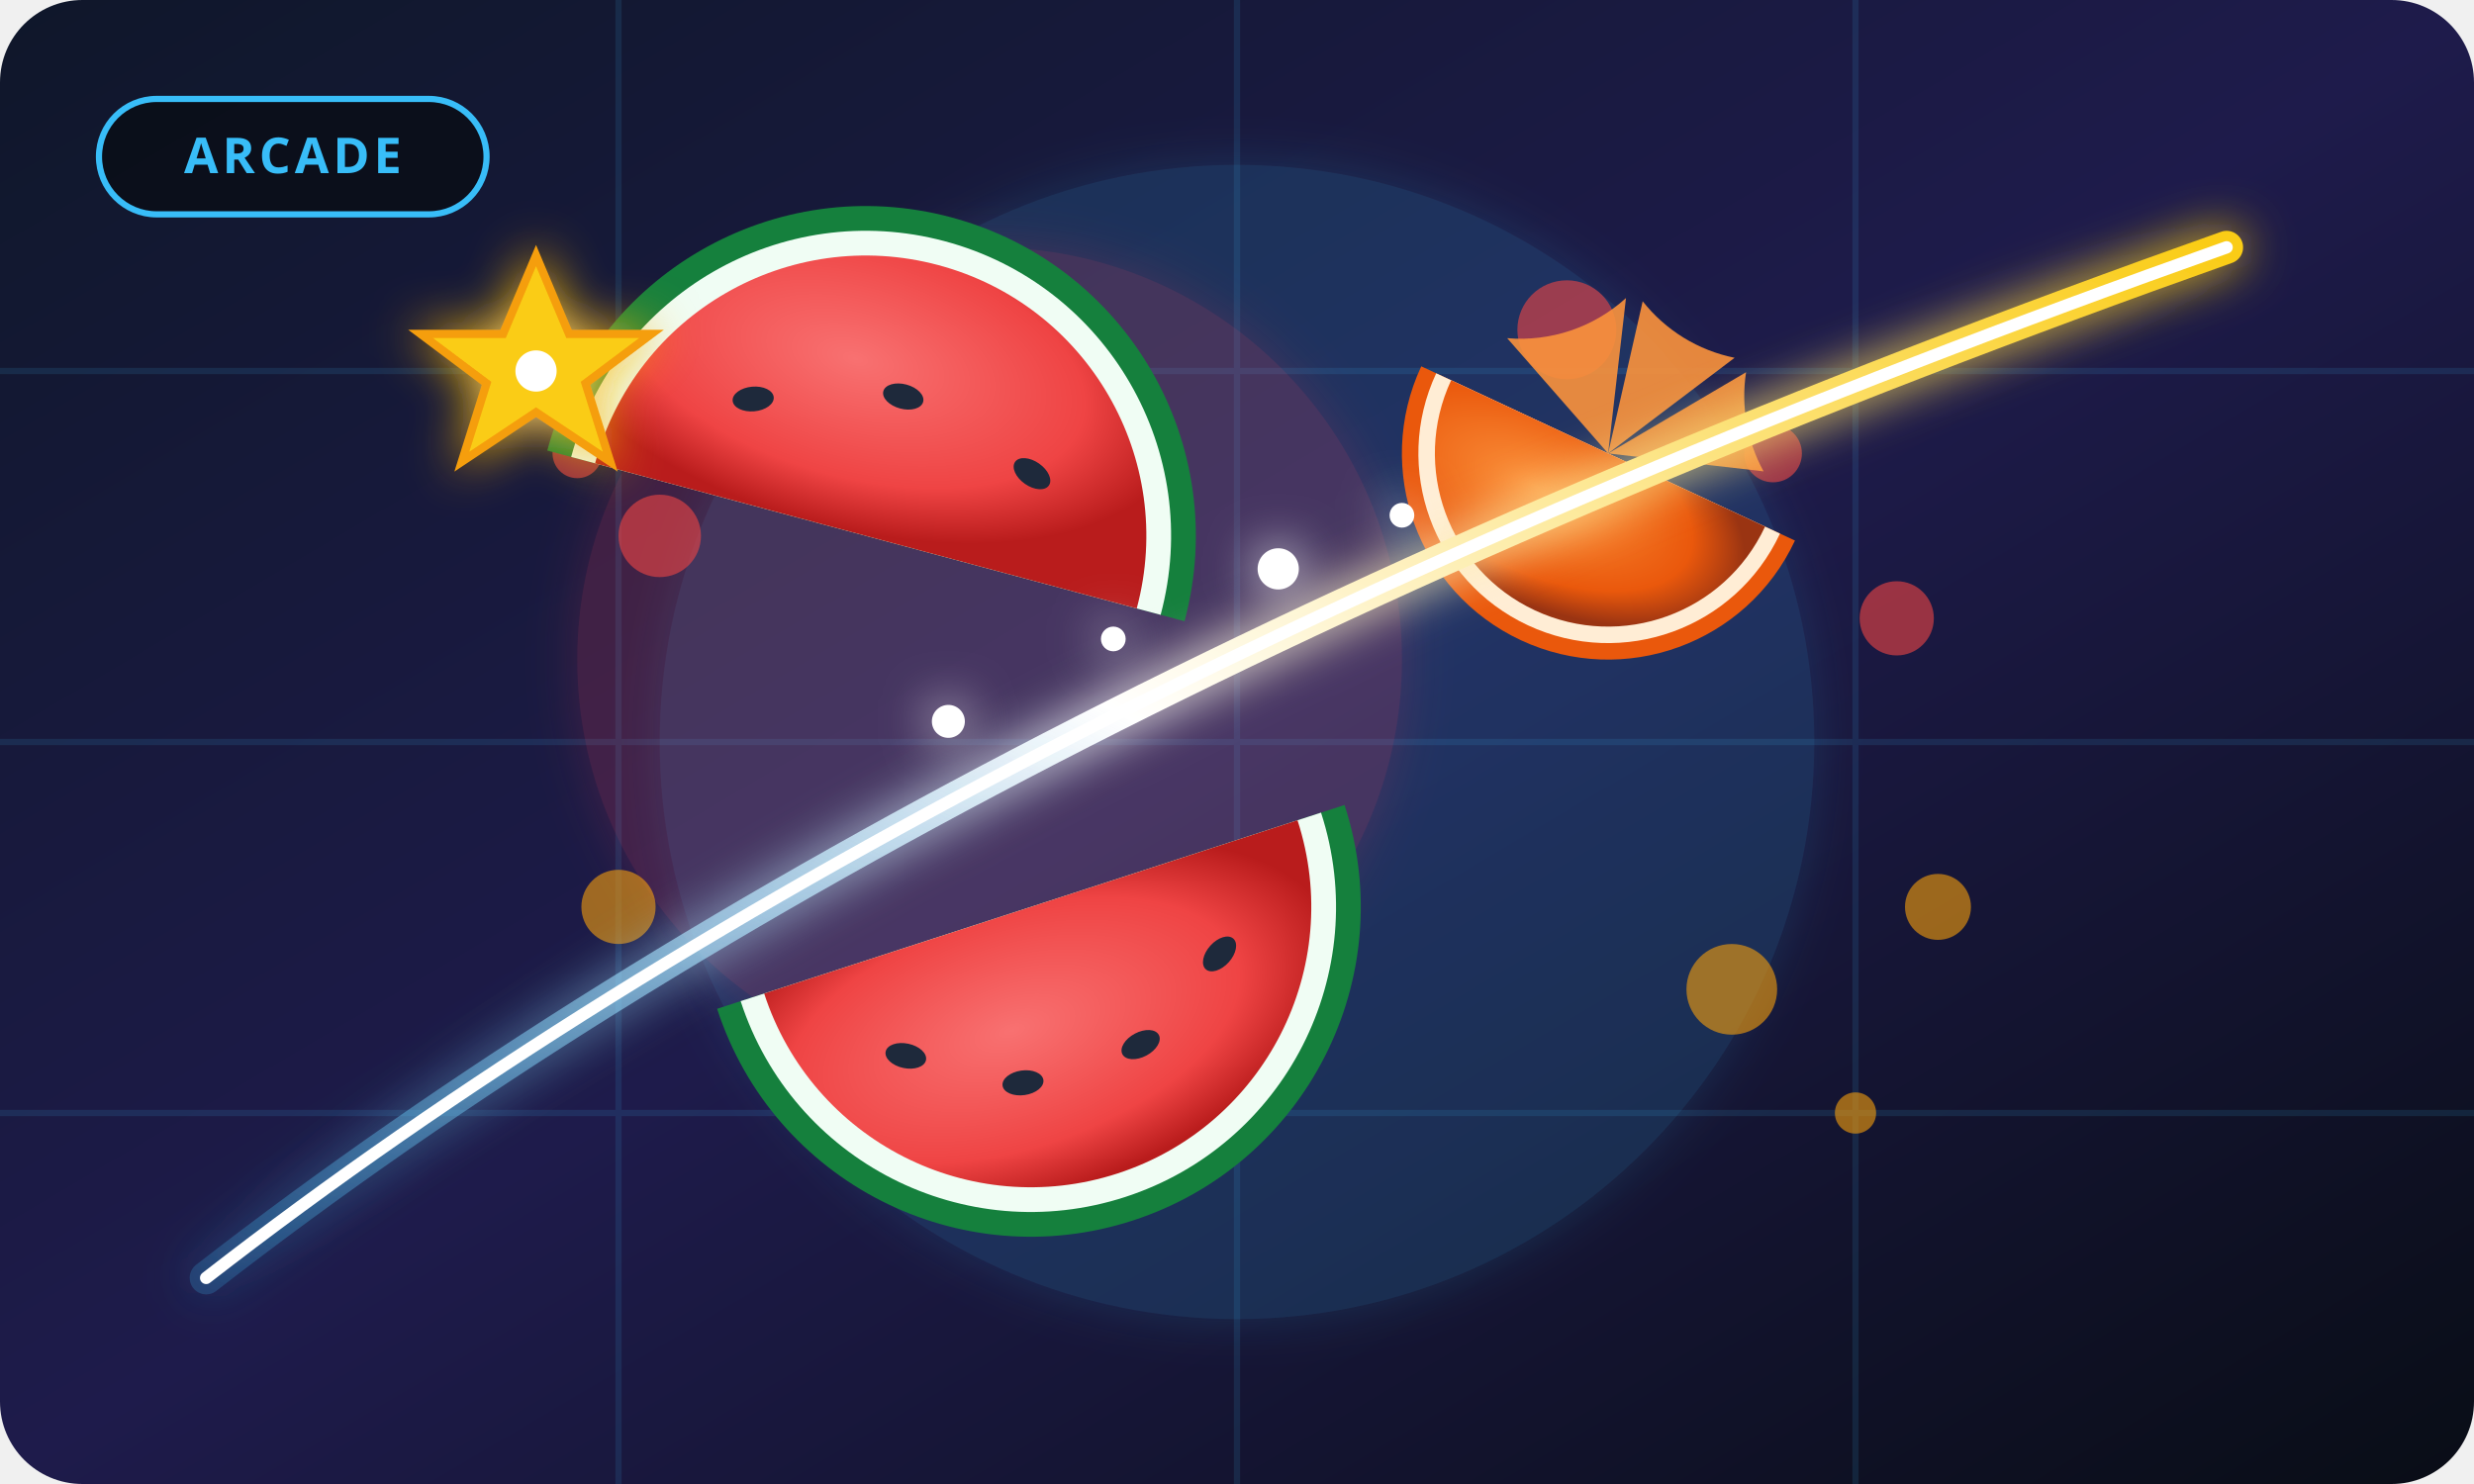
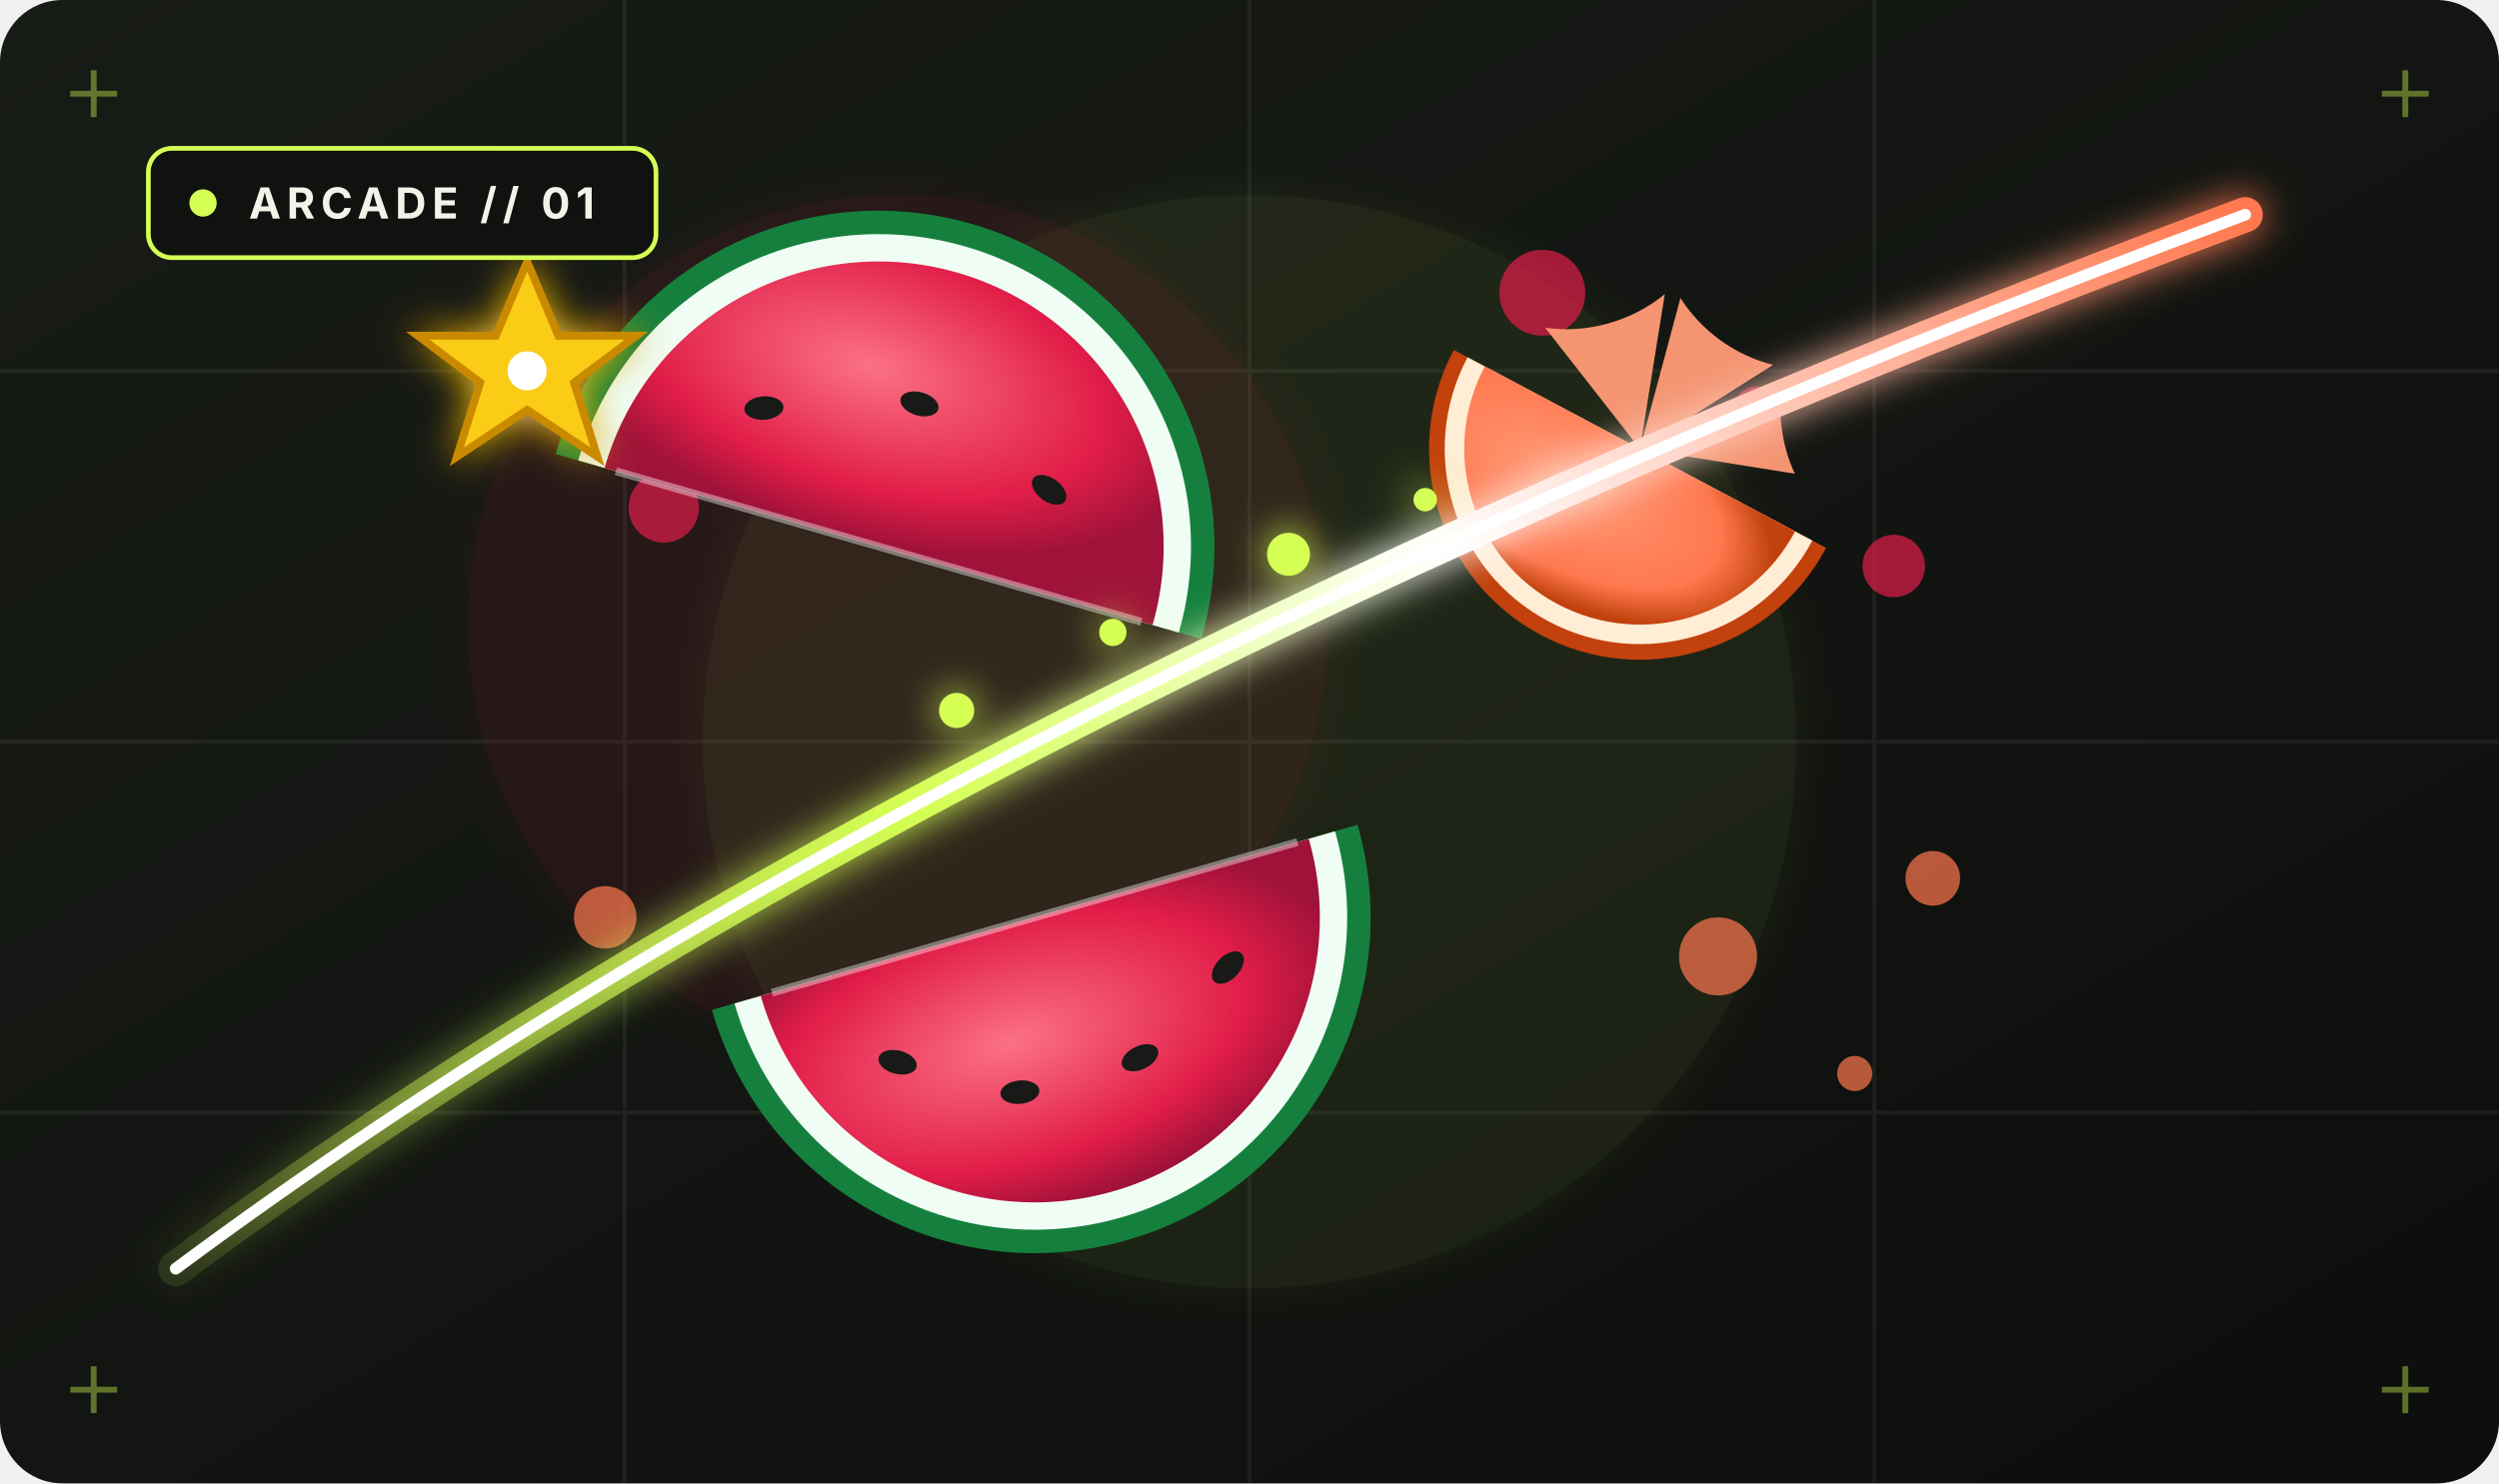
- <svg xmlns="http://www.w3.org/2000/svg" viewBox="0 0 600 360" width="100%" height="100%">
+ <svg xmlns="http://www.w3.org/2000/svg" viewBox="0 0 640 380" width="100%" height="100%">
  <defs>
-     <linearGradient id="bgGrad" x1="0%" y1="0%" x2="100%" y2="100%">
-       <stop offset="0%" stop-color="#0f172a" />
-       <stop offset="50%" stop-color="#1e1b4b" />
-       <stop offset="100%" stop-color="#090d16" />
+     <linearGradient id="cardBg" x1="0%" y1="0%" x2="100%" y2="100%">
+       <stop offset="0%" stop-color="#181c16" />
+       <stop offset="50%" stop-color="#121511" />
+       <stop offset="100%" stop-color="#0c0e0b" />
    </linearGradient>
-     <linearGradient id="bladeGrad" x1="0%" y1="100%" x2="100%" y2="0%">
-       <stop offset="0%" stop-color="#38bdf8" stop-opacity="0.2" />
-       <stop offset="50%" stop-color="#ffffff" />
-       <stop offset="100%" stop-color="#facc15" />
+     <linearGradient id="limeBlade" x1="0%" y1="100%" x2="100%" y2="0%">
+       <stop offset="0%" stop-color="#d5ff55" stop-opacity="0.1" />
+       <stop offset="40%" stop-color="#d5ff55" />
+       <stop offset="65%" stop-color="#ffffff" />
+       <stop offset="100%" stop-color="#ff784f" />
    </linearGradient>
-     <radialGradient id="melonGrad" cx="40%" cy="40%" r="60%">
-       <stop offset="0%" stop-color="#f87171" />
-       <stop offset="70%" stop-color="#ef4444" />
-       <stop offset="100%" stop-color="#b91c1c" />
+     <radialGradient id="melonFlesh" cx="40%" cy="40%" r="60%">
+       <stop offset="0%" stop-color="#fb7185" />
+       <stop offset="70%" stop-color="#e11d48" />
+       <stop offset="100%" stop-color="#9f1239" />
    </radialGradient>
-     <radialGradient id="orangeGrad" cx="35%" cy="35%" r="65%">
-       <stop offset="0%" stop-color="#fb923c" />
-       <stop offset="75%" stop-color="#ea580c" />
-       <stop offset="100%" stop-color="#9a3412" />
+     <radialGradient id="orangeFlesh" cx="35%" cy="35%" r="65%">
+       <stop offset="0%" stop-color="#ff9a76" />
+       <stop offset="75%" stop-color="#ff784f" />
+       <stop offset="100%" stop-color="#c2410c" />
    </radialGradient>
-     <filter id="neonGlow" x="-30%" y="-30%" width="160%" height="160%">
-       <feGaussianBlur stdDeviation="6" result="blur" />
+     <filter id="bladeGlow" x="-20%" y="-20%" width="140%" height="140%">
+       <feGaussianBlur stdDeviation="5" result="blur" />
      <feMerge>
        <feMergeNode in="blur" />
        <feMergeNode in="SourceGraphic" />
      </feMerge>
    </filter>
  </defs>
-   <rect width="600" height="360" rx="20" fill="url(#bgGrad)" />
-   <g opacity="0.12" stroke="#38bdf8" stroke-width="1.5">
-     <line x1="0" y1="90" x2="600" y2="90" />
-     <line x1="0" y1="180" x2="600" y2="180" />
-     <line x1="0" y1="270" x2="600" y2="270" />
-     <line x1="150" y1="0" x2="150" y2="360" />
-     <line x1="300" y1="0" x2="300" y2="360" />
-     <line x1="450" y1="0" x2="450" y2="360" />
+   <rect width="640" height="380" rx="16" fill="url(#cardBg)" />
+   <g opacity="0.06" stroke="#f4f2e9" stroke-width="1">
+     <line x1="0" y1="95" x2="640" y2="95" />
+     <line x1="0" y1="190" x2="640" y2="190" />
+     <line x1="0" y1="285" x2="640" y2="285" />
+     <line x1="160" y1="0" x2="160" y2="380" />
+     <line x1="320" y1="0" x2="320" y2="380" />
+     <line x1="480" y1="0" x2="480" y2="380" />
  </g>
-   <circle cx="300" cy="180" r="140" fill="#38bdf8" opacity="0.15" filter="url(#neonGlow)" />
-   <circle cx="240" cy="160" r="100" fill="#f43f5e" opacity="0.18" filter="url(#neonGlow)" />
-   <g fill="#ef4444" opacity="0.6">
-     <circle cx="160" cy="130" r="10" />
-     <circle cx="140" cy="110" r="6" />
-     <circle cx="190" cy="90" r="8" />
-     <circle cx="380" cy="80" r="12" />
-     <circle cx="430" cy="110" r="7" />
-     <circle cx="460" cy="150" r="9" />
+   <g stroke="#d5ff55" stroke-width="1.5" opacity="0.4">
+     <line x1="24" y1="18" x2="24" y2="30" />
+     <line x1="18" y1="24" x2="30" y2="24" />
+     <line x1="616" y1="18" x2="616" y2="30" />
+     <line x1="610" y1="24" x2="622" y2="24" />
+     <line x1="24" y1="350" x2="24" y2="362" />
+     <line x1="18" y1="356" x2="30" y2="356" />
+     <line x1="616" y1="350" x2="616" y2="362" />
+     <line x1="610" y1="356" x2="622" y2="356" />
  </g>
-   <g fill="#f59e0b" opacity="0.6">
-     <circle cx="420" cy="240" r="11" />
-     <circle cx="470" cy="220" r="8" />
-     <circle cx="450" cy="270" r="5" />
-     <circle cx="150" cy="220" r="9" />
+   <circle cx="320" cy="190" r="140" fill="#d5ff55" opacity="0.07" filter="url(#bladeGlow)" />
+   <circle cx="230" cy="160" r="110" fill="#e11d48" opacity="0.09" filter="url(#bladeGlow)" />
+   <g fill="#e11d48" opacity="0.7">
+     <circle cx="170" cy="130" r="9" />
+     <circle cx="145" cy="105" r="5" />
+     <circle cx="205" cy="85" r="7" />
+     <circle cx="395" cy="75" r="11" />
+     <circle cx="450" cy="105" r="6" />
+     <circle cx="485" cy="145" r="8" />
  </g>
-   <g transform="translate(390, 110) rotate(25)">
-     <path d="M -50 0 A 50 50 0 0 0 50 0 Z" fill="#ea580c" />
-     <path d="M -46 0 A 46 46 0 0 0 46 0 Z" fill="#ffedd5" />
-     <path d="M -42 0 A 42 42 0 0 0 42 0 Z" fill="url(#orangeGrad)" />
-     <path d="M 0 0 L -34 -15 A 38 38 0 0 0 -12 -36 Z" fill="#fb923c" opacity="0.9" />
-     <path d="M 0 0 L -8 -37 A 38 38 0 0 0 18 -34 Z" fill="#fb923c" opacity="0.9" />
-     <path d="M 0 0 L 22 -32 A 38 38 0 0 0 36 -12 Z" fill="#fb923c" opacity="0.9" />
+   <g fill="#ff784f" opacity="0.7">
+     <circle cx="440" cy="245" r="10" />
+     <circle cx="495" cy="225" r="7" />
+     <circle cx="475" cy="275" r="4.5" />
+     <circle cx="155" cy="235" r="8" />
  </g>
-   <g transform="translate(250, 220) rotate(-18)">
-     <path d="M -80 0 A 80 80 0 0 0 80 0 Z" fill="#15803d" />
-     <path d="M -74 0 A 74 74 0 0 0 74 0 Z" fill="#f0fdf4" />
-     <path d="M -68 0 A 68 68 0 0 0 68 0 Z" fill="url(#melonGrad)" />
-     <ellipse cx="-40" cy="25" rx="5" ry="3" fill="#1e293b" transform="rotate(30 -40 25)" />
-     <ellipse cx="-15" cy="40" rx="5" ry="3" fill="#1e293b" transform="rotate(10 -15 40)" />
-     <ellipse cx="15" cy="40" rx="5" ry="3" fill="#1e293b" transform="rotate(-10 15 40)" />
-     <ellipse cx="40" cy="25" rx="5" ry="3" fill="#1e293b" transform="rotate(-30 40 25)" />
+   <g transform="translate(420, 115) rotate(28)">
+     <path d="M -54 0 A 54 54 0 0 0 54 0 Z" fill="#c2410c" />
+     <path d="M -50 0 A 50 50 0 0 0 50 0 Z" fill="#ffedd5" />
+     <path d="M -45 0 A 45 45 0 0 0 45 0 Z" fill="url(#orangeFlesh)" />
+     <path d="M 0 0 L -36 -16 A 40 40 0 0 0 -13 -38 Z" fill="#ff9a76" opacity="0.95" />
+     <path d="M 0 0 L -9 -39 A 40 40 0 0 0 20 -35 Z" fill="#ff9a76" opacity="0.95" />
+     <path d="M 0 0 L 24 -33 A 40 40 0 0 0 38 -13 Z" fill="#ff9a76" opacity="0.95" />
  </g>
-   <g transform="translate(210, 130) rotate(15)">
-     <path d="M -80 0 A 80 80 0 0 1 80 0 Z" fill="#15803d" />
-     <path d="M -74 0 A 74 74 0 0 1 74 0 Z" fill="#f0fdf4" />
-     <path d="M -68 0 A 68 68 0 0 1 68 0 Z" fill="url(#melonGrad)" />
-     <ellipse cx="-35" cy="-25" rx="5" ry="3" fill="#1e293b" transform="rotate(-20 -35 -25)" />
-     <ellipse cx="0" cy="-35" rx="5" ry="3" fill="#1e293b" />
-     <ellipse cx="35" cy="-25" rx="5" ry="3" fill="#1e293b" transform="rotate(20 35 -25)" />
+   <g transform="translate(265, 235) rotate(-16)">
+     <path d="M -86 0 A 86 86 0 0 0 86 0 Z" fill="#15803d" />
+     <path d="M -80 0 A 80 80 0 0 0 80 0 Z" fill="#f0fdf4" />
+     <path d="M -73 0 A 73 73 0 0 0 73 0 Z" fill="url(#melonFlesh)" />
+     <ellipse cx="-44" cy="26" rx="5" ry="3" fill="#171a16" transform="rotate(30 -44 26)" />
+     <ellipse cx="-16" cy="42" rx="5" ry="3" fill="#171a16" transform="rotate(10 -16 42)" />
+     <ellipse cx="16" cy="42" rx="5" ry="3" fill="#171a16" transform="rotate(-10 16 42)" />
+     <ellipse cx="44" cy="26" rx="5" ry="3" fill="#171a16" transform="rotate(-30 44 26)" />
+     <line x1="-70" y1="0" x2="70" y2="0" stroke="rgba(255,255,255,0.4)" stroke-width="2" />
  </g>
-   <g transform="translate(130, 90)" filter="url(#neonGlow)">
-     <polygon points="0,-28 8,-9 28,-9 12,3 18,22 0,10 -18,22 -12,3 -28,-9 -8,-9" fill="#facc15" stroke="#f59e0b" stroke-width="2" />
+   <g transform="translate(225, 140) rotate(16)">
+     <path d="M -86 0 A 86 86 0 0 1 86 0 Z" fill="#15803d" />
+     <path d="M -80 0 A 80 80 0 0 1 80 0 Z" fill="#f0fdf4" />
+     <path d="M -73 0 A 73 73 0 0 1 73 0 Z" fill="url(#melonFlesh)" />
+     <ellipse cx="-38" cy="-26" rx="5" ry="3" fill="#171a16" transform="rotate(-20 -38 -26)" />
+     <ellipse cx="0" cy="-38" rx="5" ry="3" fill="#171a16" />
+     <ellipse cx="38" cy="-26" rx="5" ry="3" fill="#171a16" transform="rotate(20 38 -26)" />
+     <line x1="-70" y1="0" x2="70" y2="0" stroke="rgba(255,255,255,0.4)" stroke-width="2" />
+   </g>
+   <g transform="translate(135, 95)" filter="url(#bladeGlow)">
+     <polygon points="0,-28 8,-9 28,-9 12,3 18,22 0,10 -18,22 -12,3 -28,-9 -8,-9" fill="#facc15" stroke="#ca8a04" stroke-width="2" />
    <circle cx="0" cy="0" r="5" fill="#ffffff" />
  </g>
-   <path d="M 50 310 Q 230 170 540 60" fill="none" stroke="url(#bladeGrad)" stroke-width="8" stroke-linecap="round" filter="url(#neonGlow)" />
-   <path d="M 50 310 Q 230 170 540 60" fill="none" stroke="#ffffff" stroke-width="3" stroke-linecap="round" />
-   <g fill="#ffffff" filter="url(#neonGlow)">
-     <circle cx="230" cy="175" r="4" />
-     <circle cx="270" cy="155" r="3" />
-     <circle cx="310" cy="138" r="5" />
-     <circle cx="340" cy="125" r="3" />
+   <path d="M 45 325 Q 240 180 575 55" fill="none" stroke="url(#limeBlade)" stroke-width="9" stroke-linecap="round" filter="url(#bladeGlow)" />
+   <path d="M 45 325 Q 240 180 575 55" fill="none" stroke="#ffffff" stroke-width="3" stroke-linecap="round" />
+   <g fill="#d5ff55" filter="url(#bladeGlow)">
+     <circle cx="245" cy="182" r="4.5" />
+     <circle cx="285" cy="162" r="3.5" />
+     <circle cx="330" cy="142" r="5.5" />
+     <circle cx="365" cy="128" r="3" />
  </g>
-   <rect x="24" y="24" width="94" height="28" rx="14" fill="#090d16" fill-opacity="0.8" stroke="#38bdf8" stroke-width="1.5" />
-   <text x="71" y="42" fill="#38bdf8" font-family="'Outfit', sans-serif" font-size="12" font-weight="900" text-anchor="middle" letter-spacing="1">ARCADE</text>
+   <g transform="translate(38, 38)">
+     <rect width="130" height="28" rx="6" fill="#10120f" stroke="#d5ff55" stroke-width="1.2" />
+     <circle cx="14" cy="14" r="3.5" fill="#d5ff55" />
+     <text x="70" y="18" fill="#f4f2e9" font-family="'Space Grotesk', -apple-system, sans-serif" font-size="11" font-weight="700" text-anchor="middle" letter-spacing="1.5">ARCADE // 01</text>
+   </g>
</svg>
